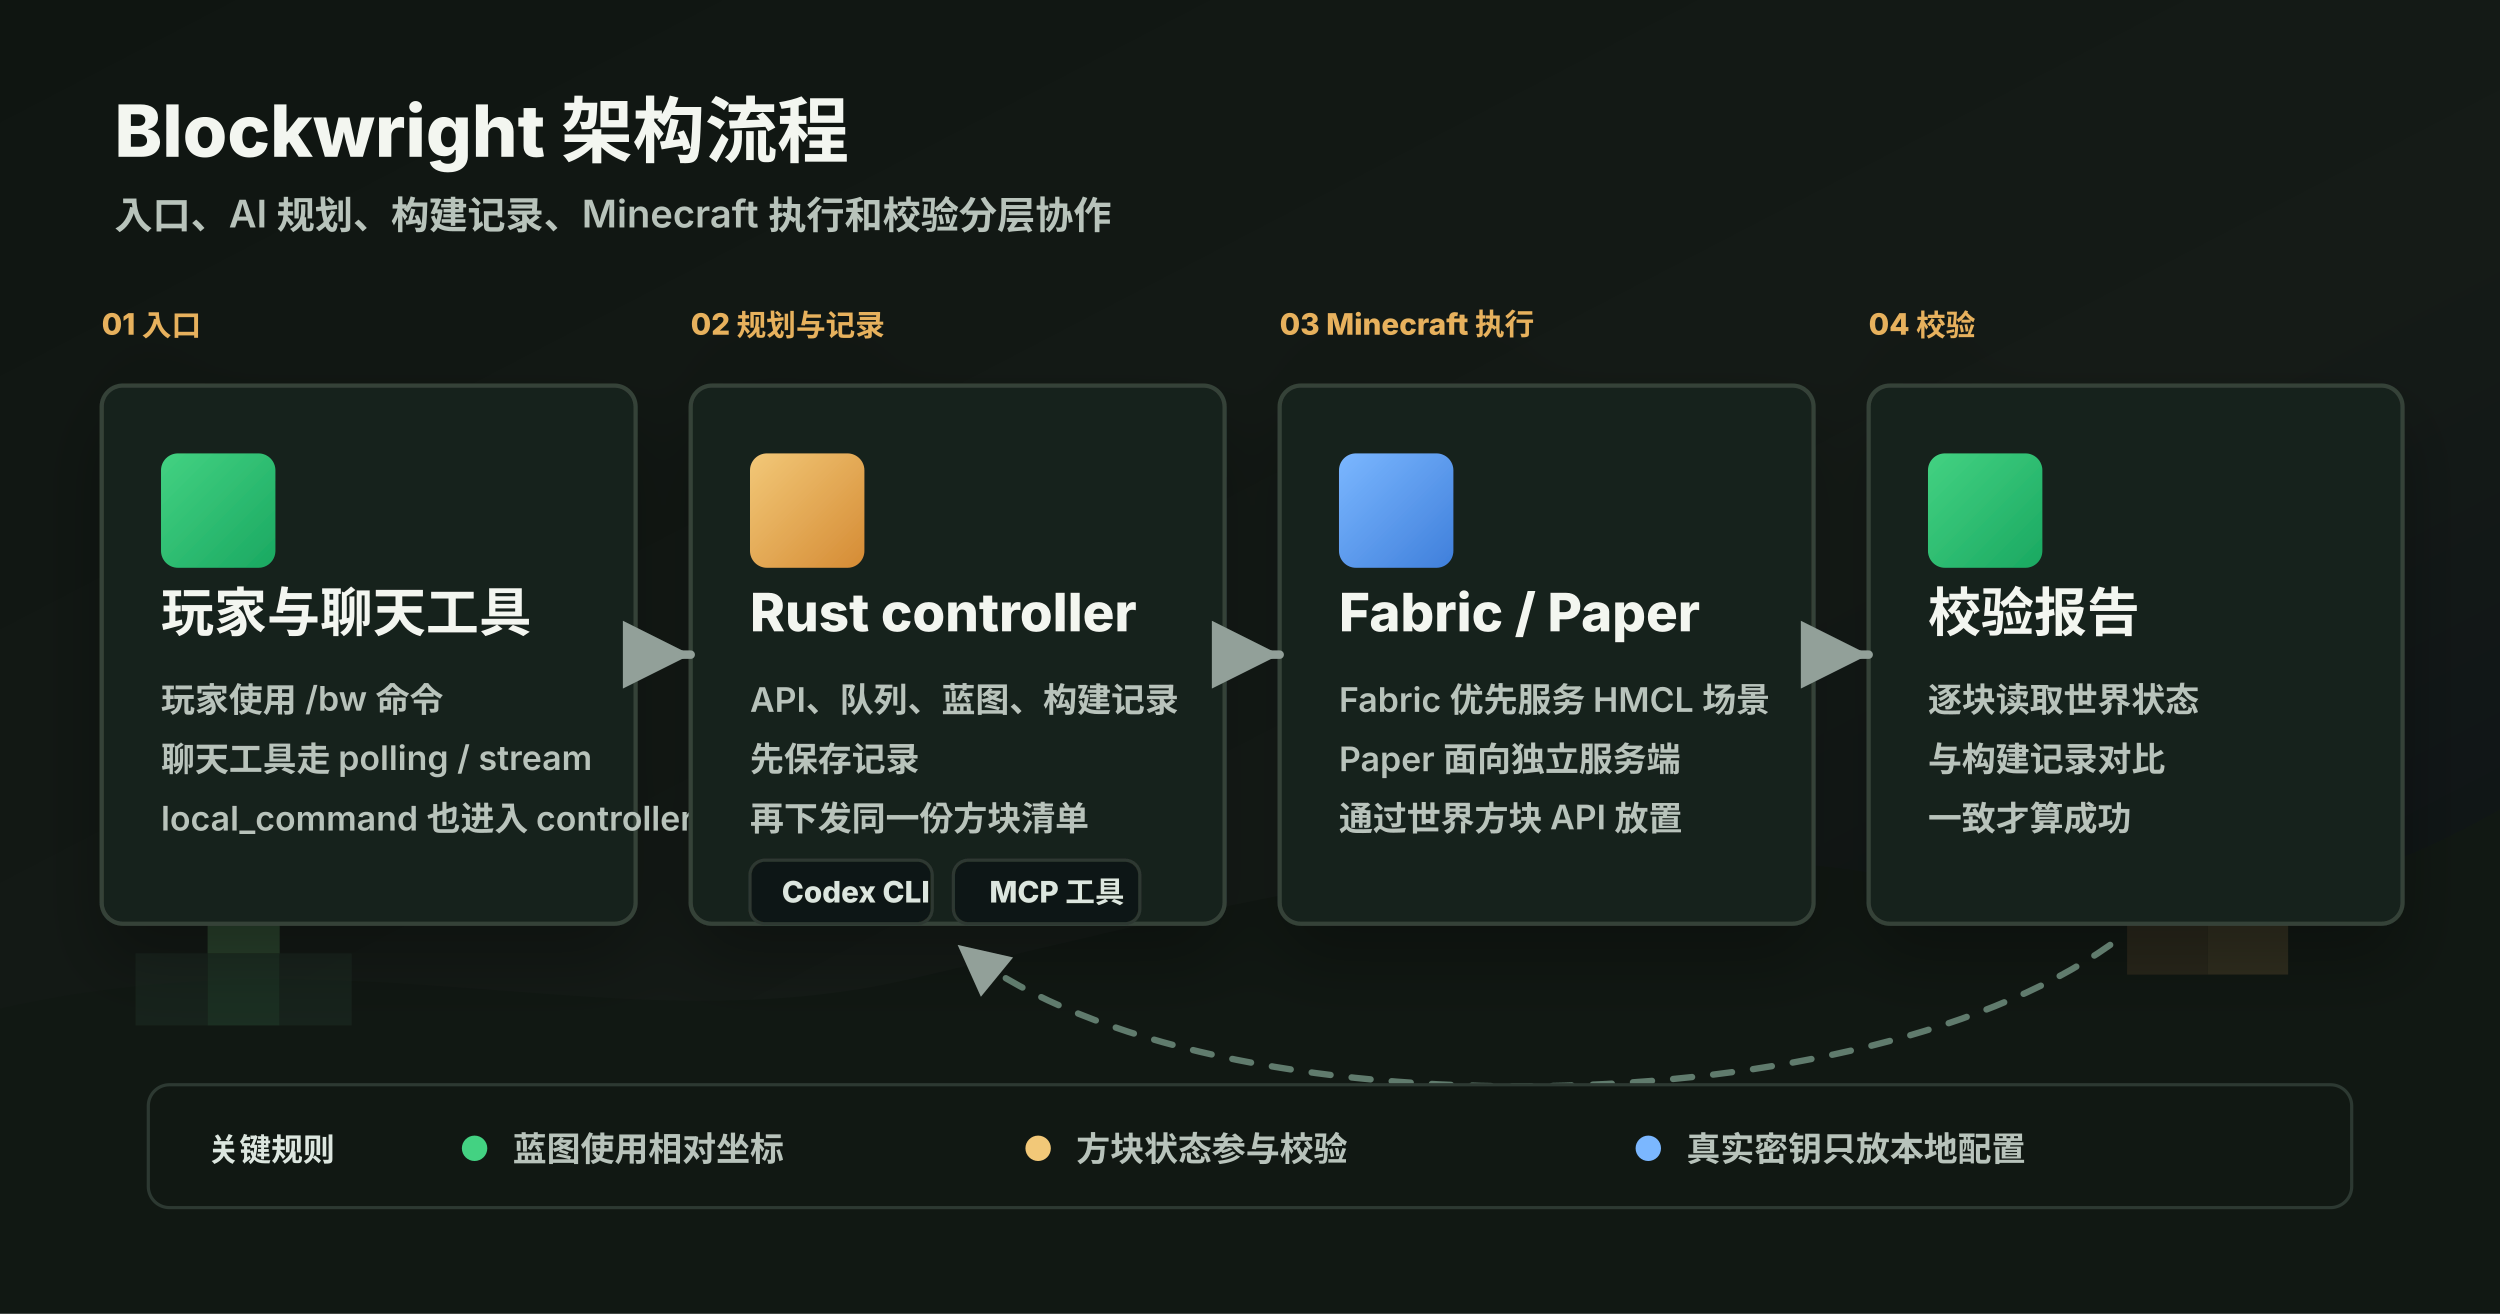
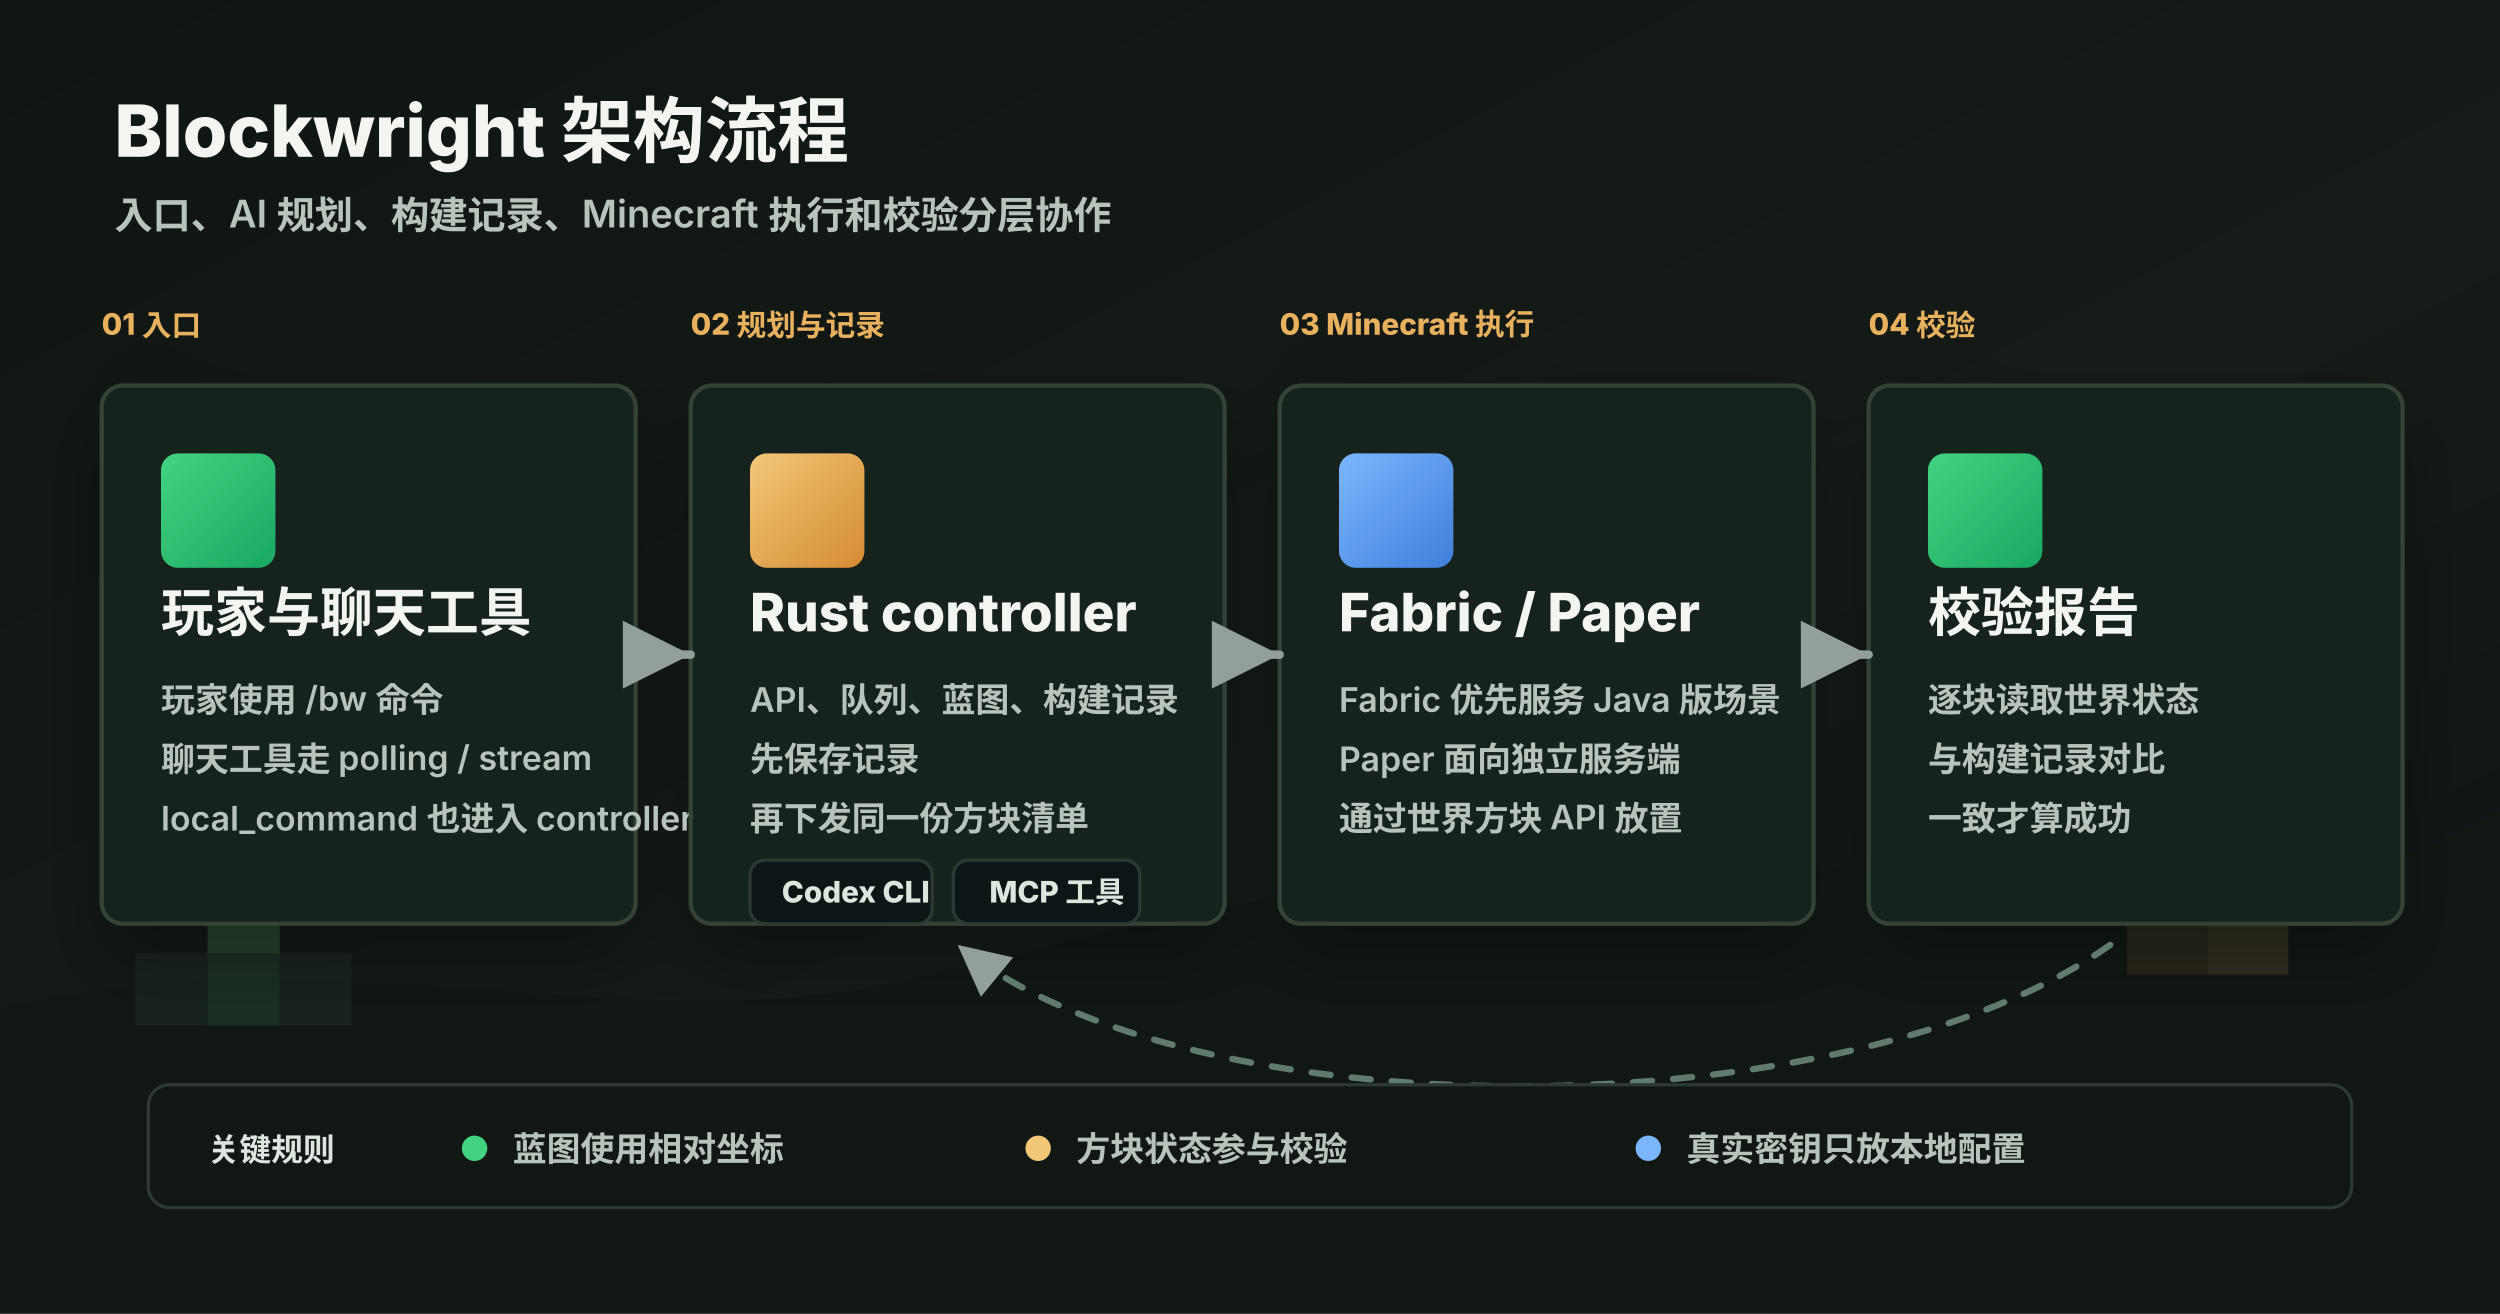
<svg xmlns="http://www.w3.org/2000/svg" viewBox="0 0 1180 620" role="img" aria-labelledby="title desc">
  <defs>
    <linearGradient id="bg" x1="0" y1="0" x2="1" y2="1">
      <stop offset="0" stop-color="#0f1511" />
      <stop offset="0.58" stop-color="#151b17" />
      <stop offset="1" stop-color="#0c1116" />
    </linearGradient>
    <linearGradient id="green" x1="0" y1="0" x2="1" y2="1">
      <stop offset="0" stop-color="#43d282" />
      <stop offset="1" stop-color="#1aa861" />
    </linearGradient>
    <linearGradient id="amber" x1="0" y1="0" x2="1" y2="1">
      <stop offset="0" stop-color="#f2c878" />
      <stop offset="1" stop-color="#d58b34" />
    </linearGradient>
    <linearGradient id="blue" x1="0" y1="0" x2="1" y2="1">
      <stop offset="0" stop-color="#7bb7ff" />
      <stop offset="1" stop-color="#3f7fdb" />
    </linearGradient>
    <filter id="shadow" x="-18%" y="-18%" width="136%" height="136%">
      <feDropShadow dx="0" dy="18" stdDeviation="16" flood-color="#000" flood-opacity="0.28" />
    </filter>
    <marker id="arrow" markerWidth="12" markerHeight="12" refX="10" refY="6" orient="auto" markerUnits="strokeWidth">
      <path d="M2 2 L10 6 L2 10 Z" fill="#92a099" />
    </marker>
    <style>
      .title{font:800 34px -apple-system,BlinkMacSystemFont,"Segoe UI","PingFang SC","Microsoft YaHei",sans-serif;fill:#f3f6f0;letter-spacing:0}
      .subtitle{font:600 18px -apple-system,BlinkMacSystemFont,"Segoe UI","PingFang SC","Microsoft YaHei",sans-serif;fill:#b8c3bb;letter-spacing:0}
      .stage{font:800 14px -apple-system,BlinkMacSystemFont,"Segoe UI","PingFang SC","Microsoft YaHei",sans-serif;fill:#e7b15d;letter-spacing:0}
      .card-title{font:800 25px -apple-system,BlinkMacSystemFont,"Segoe UI","PingFang SC","Microsoft YaHei",sans-serif;fill:#f3f6f0;letter-spacing:0}
      .body{font:600 16px -apple-system,BlinkMacSystemFont,"Segoe UI","PingFang SC","Microsoft YaHei",sans-serif;fill:#b8c3bb;letter-spacing:0}
      .note{font:700 15px -apple-system,BlinkMacSystemFont,"Segoe UI","PingFang SC","Microsoft YaHei",sans-serif;fill:#dce6df;letter-spacing:0}
      .chip{font:800 14px -apple-system,BlinkMacSystemFont,"Segoe UI","PingFang SC","Microsoft YaHei",sans-serif;fill:#dce6df;letter-spacing:0}
      .panel{fill:#18201c;stroke:#354239;stroke-width:2}
      .soft-panel{fill:#111813;stroke:#2d3932;stroke-width:1.5}
      .arrow{fill:none;stroke:#92a099;stroke-width:4;stroke-linecap:round;marker-end:url(#arrow)}
      .return{fill:none;stroke:#607b6d;stroke-width:3;stroke-linecap:round;stroke-dasharray:9 10;marker-end:url(#arrow)}
    </style>
  </defs>
  <rect width="1180" height="620" rx="0" fill="url(#bg)" />
  <path d="M0 476 C168 438 293 494 430 462 C594 424 736 382 919 418 C1048 444 1124 414 1180 382 L1180 620 L0 620 Z" fill="#111813" />
  <g opacity="0.34">
    <rect x="64" y="450" width="34" height="34" fill="#24382d" />
    <rect x="98" y="450" width="34" height="34" fill="#2f5c3e" />
    <rect x="132" y="450" width="34" height="34" fill="#24382d" />
    <rect x="98" y="416" width="34" height="34" fill="#4f8d54" />
    <rect x="1004" y="422" width="38" height="38" fill="#59432a" />
    <rect x="1042" y="422" width="38" height="38" fill="#6b5834" />
    <rect x="1042" y="384" width="38" height="38" fill="#8a6b3a" />
  </g>
  <text x="54" y="74" class="title">Blockwright 架构流程</text>
  <text x="54" y="108" class="subtitle">入口、AI 规划、构建记录、Minecraft 执行和校验分层协作</text>
  <g filter="url(#shadow)">
    <g transform="translate(48 158)">
      <text x="0" y="0" class="stage">01 入口</text>
      <rect x="0" y="24" width="252" height="254" rx="10" class="panel" />
      <rect x="28" y="56" width="54" height="54" rx="8" fill="url(#green)" />
      <text x="28" y="140" class="card-title">玩家与聊天工具</text>
      <text x="28" y="178" class="body">玩家使用 /bw 命令</text>
      <text x="28" y="206" class="body">聊天工具走 polling / stream</text>
      <text x="28" y="234" class="body">local_command 也进入 controller</text>
    </g>
    <g transform="translate(326 158)">
      <text x="0" y="0" class="stage">02 规划与记录</text>
      <rect x="0" y="24" width="252" height="254" rx="10" class="panel" />
      <rect x="28" y="56" width="54" height="54" rx="8" fill="url(#amber)" />
      <text x="28" y="140" class="card-title">Rust controller</text>
      <text x="28" y="178" class="body">API、队列、蓝图、构建记录</text>
      <text x="28" y="206" class="body">先保存记录</text>
      <text x="28" y="234" class="body">再下发同一份方块清单</text>
      <rect x="28" y="248" width="86" height="30" rx="7" class="soft-panel" />
      <text x="43" y="268" class="chip">Codex CLI</text>
      <rect x="124" y="248" width="88" height="30" rx="7" class="soft-panel" />
      <text x="141" y="268" class="chip">MCP 工具</text>
    </g>
    <g transform="translate(604 158)">
      <text x="0" y="0" class="stage">03 Minecraft 执行</text>
      <rect x="0" y="24" width="252" height="254" rx="10" class="panel" />
      <rect x="28" y="56" width="54" height="54" rx="8" fill="url(#blue)" />
      <text x="28" y="140" class="card-title">Fabric / Paper</text>
-       <text x="28" y="178" class="body">Fabric 优先服务 HMCL 场景</text>
+       <text x="28" y="178" class="body">Fabric 优先服务 Java 版场景</text>
      <text x="28" y="206" class="body">Paper 面向独立服务端</text>
      <text x="28" y="234" class="body">通过世界方块 API 放置</text>
    </g>
    <g transform="translate(882 158)">
      <text x="0" y="0" class="stage">04 校验</text>
      <rect x="0" y="24" width="252" height="254" rx="10" class="panel" />
      <rect x="28" y="56" width="54" height="54" rx="8" fill="url(#green)" />
      <text x="28" y="140" class="card-title">校验报告</text>
      <text x="28" y="178" class="body">逐块读取世界状态</text>
      <text x="28" y="206" class="body">与构建记录对比</text>
      <text x="28" y="234" class="body">一致才算成功</text>
    </g>
  </g>
  <path class="arrow" d="M300 309 H326" />
  <path class="arrow" d="M578 309 H604" />
  <path class="arrow" d="M856 309 H882" />
  <path class="return" d="M996 446 C872 534 562 536 452 446" />
  <g transform="translate(70 512)">
    <rect width="1040" height="58" rx="10" fill="#111813" stroke="#2d3932" stroke-width="1.5" />
    <text x="28" y="36" class="note">关键规则</text>
    <circle cx="154" cy="30" r="6" fill="#43d282" />
    <text x="172" y="36" class="body">蓝图使用相对坐标</text>
    <circle cx="420" cy="30" r="6" fill="#f2c878" />
    <text x="438" y="36" class="body">方块状态参与校验</text>
    <circle cx="708" cy="30" r="6" fill="#7bb7ff" />
    <text x="726" y="36" class="body">真实密钥只放本地配置</text>
  </g>
</svg>
